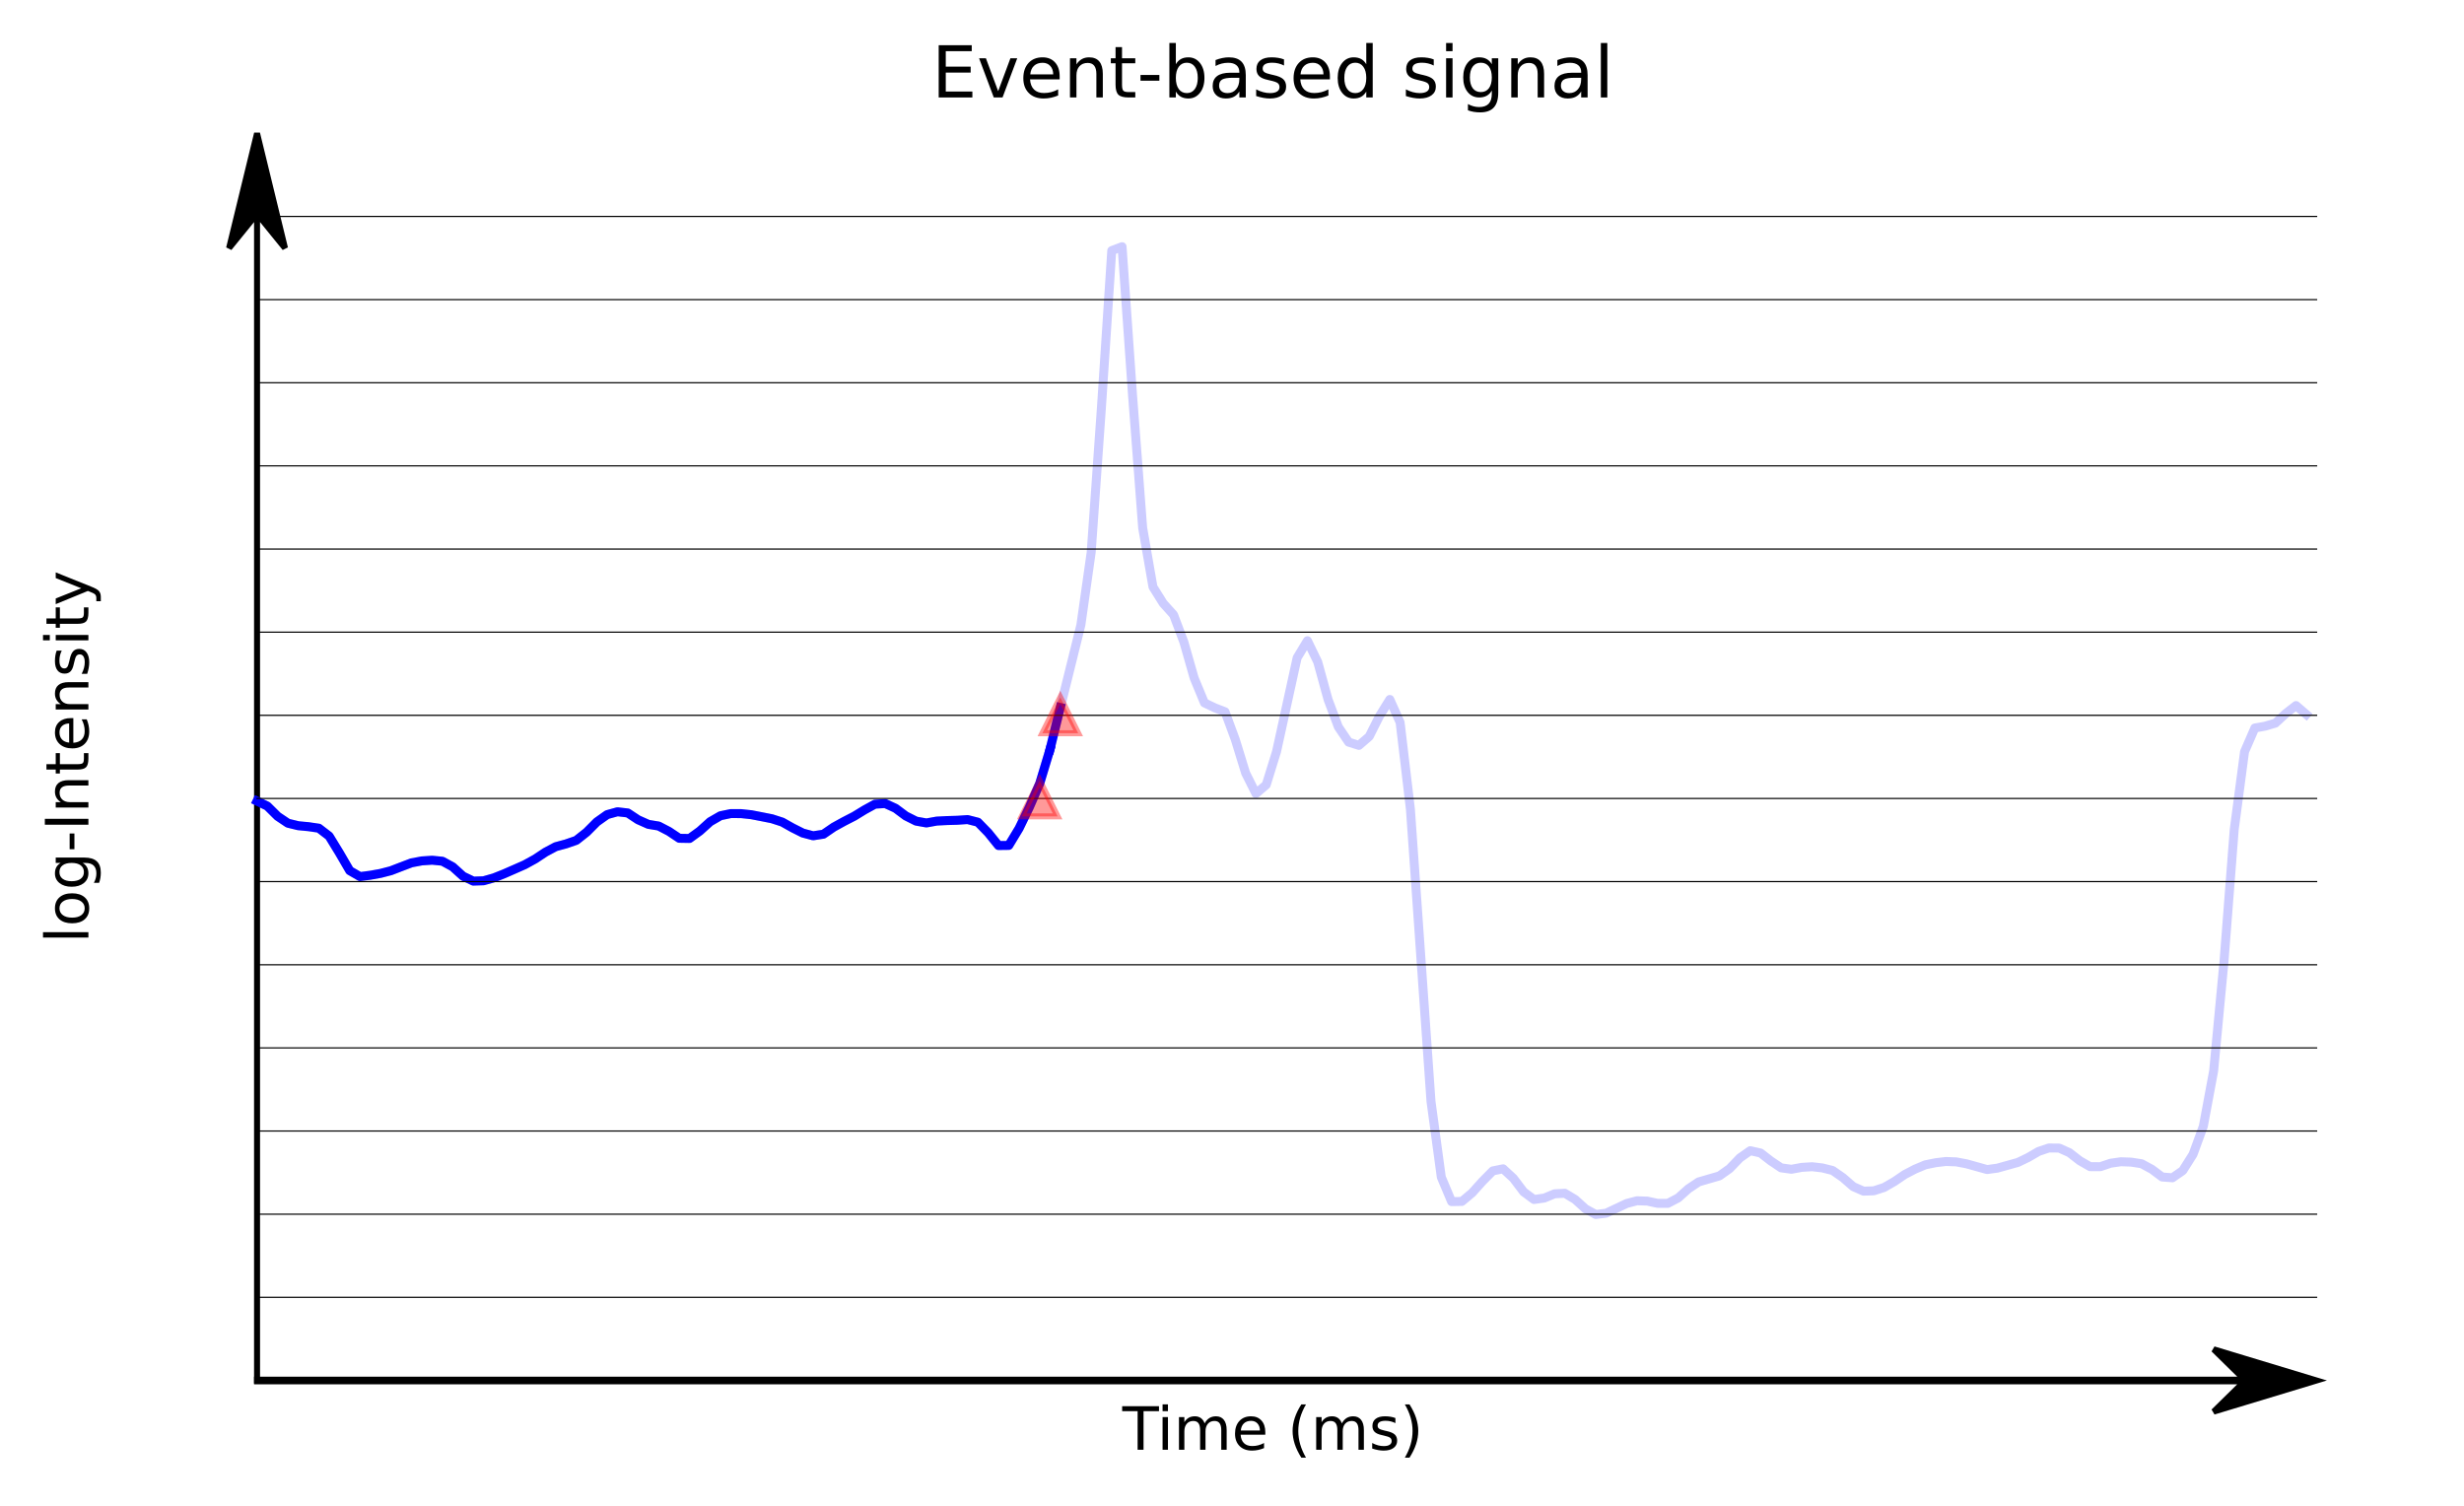
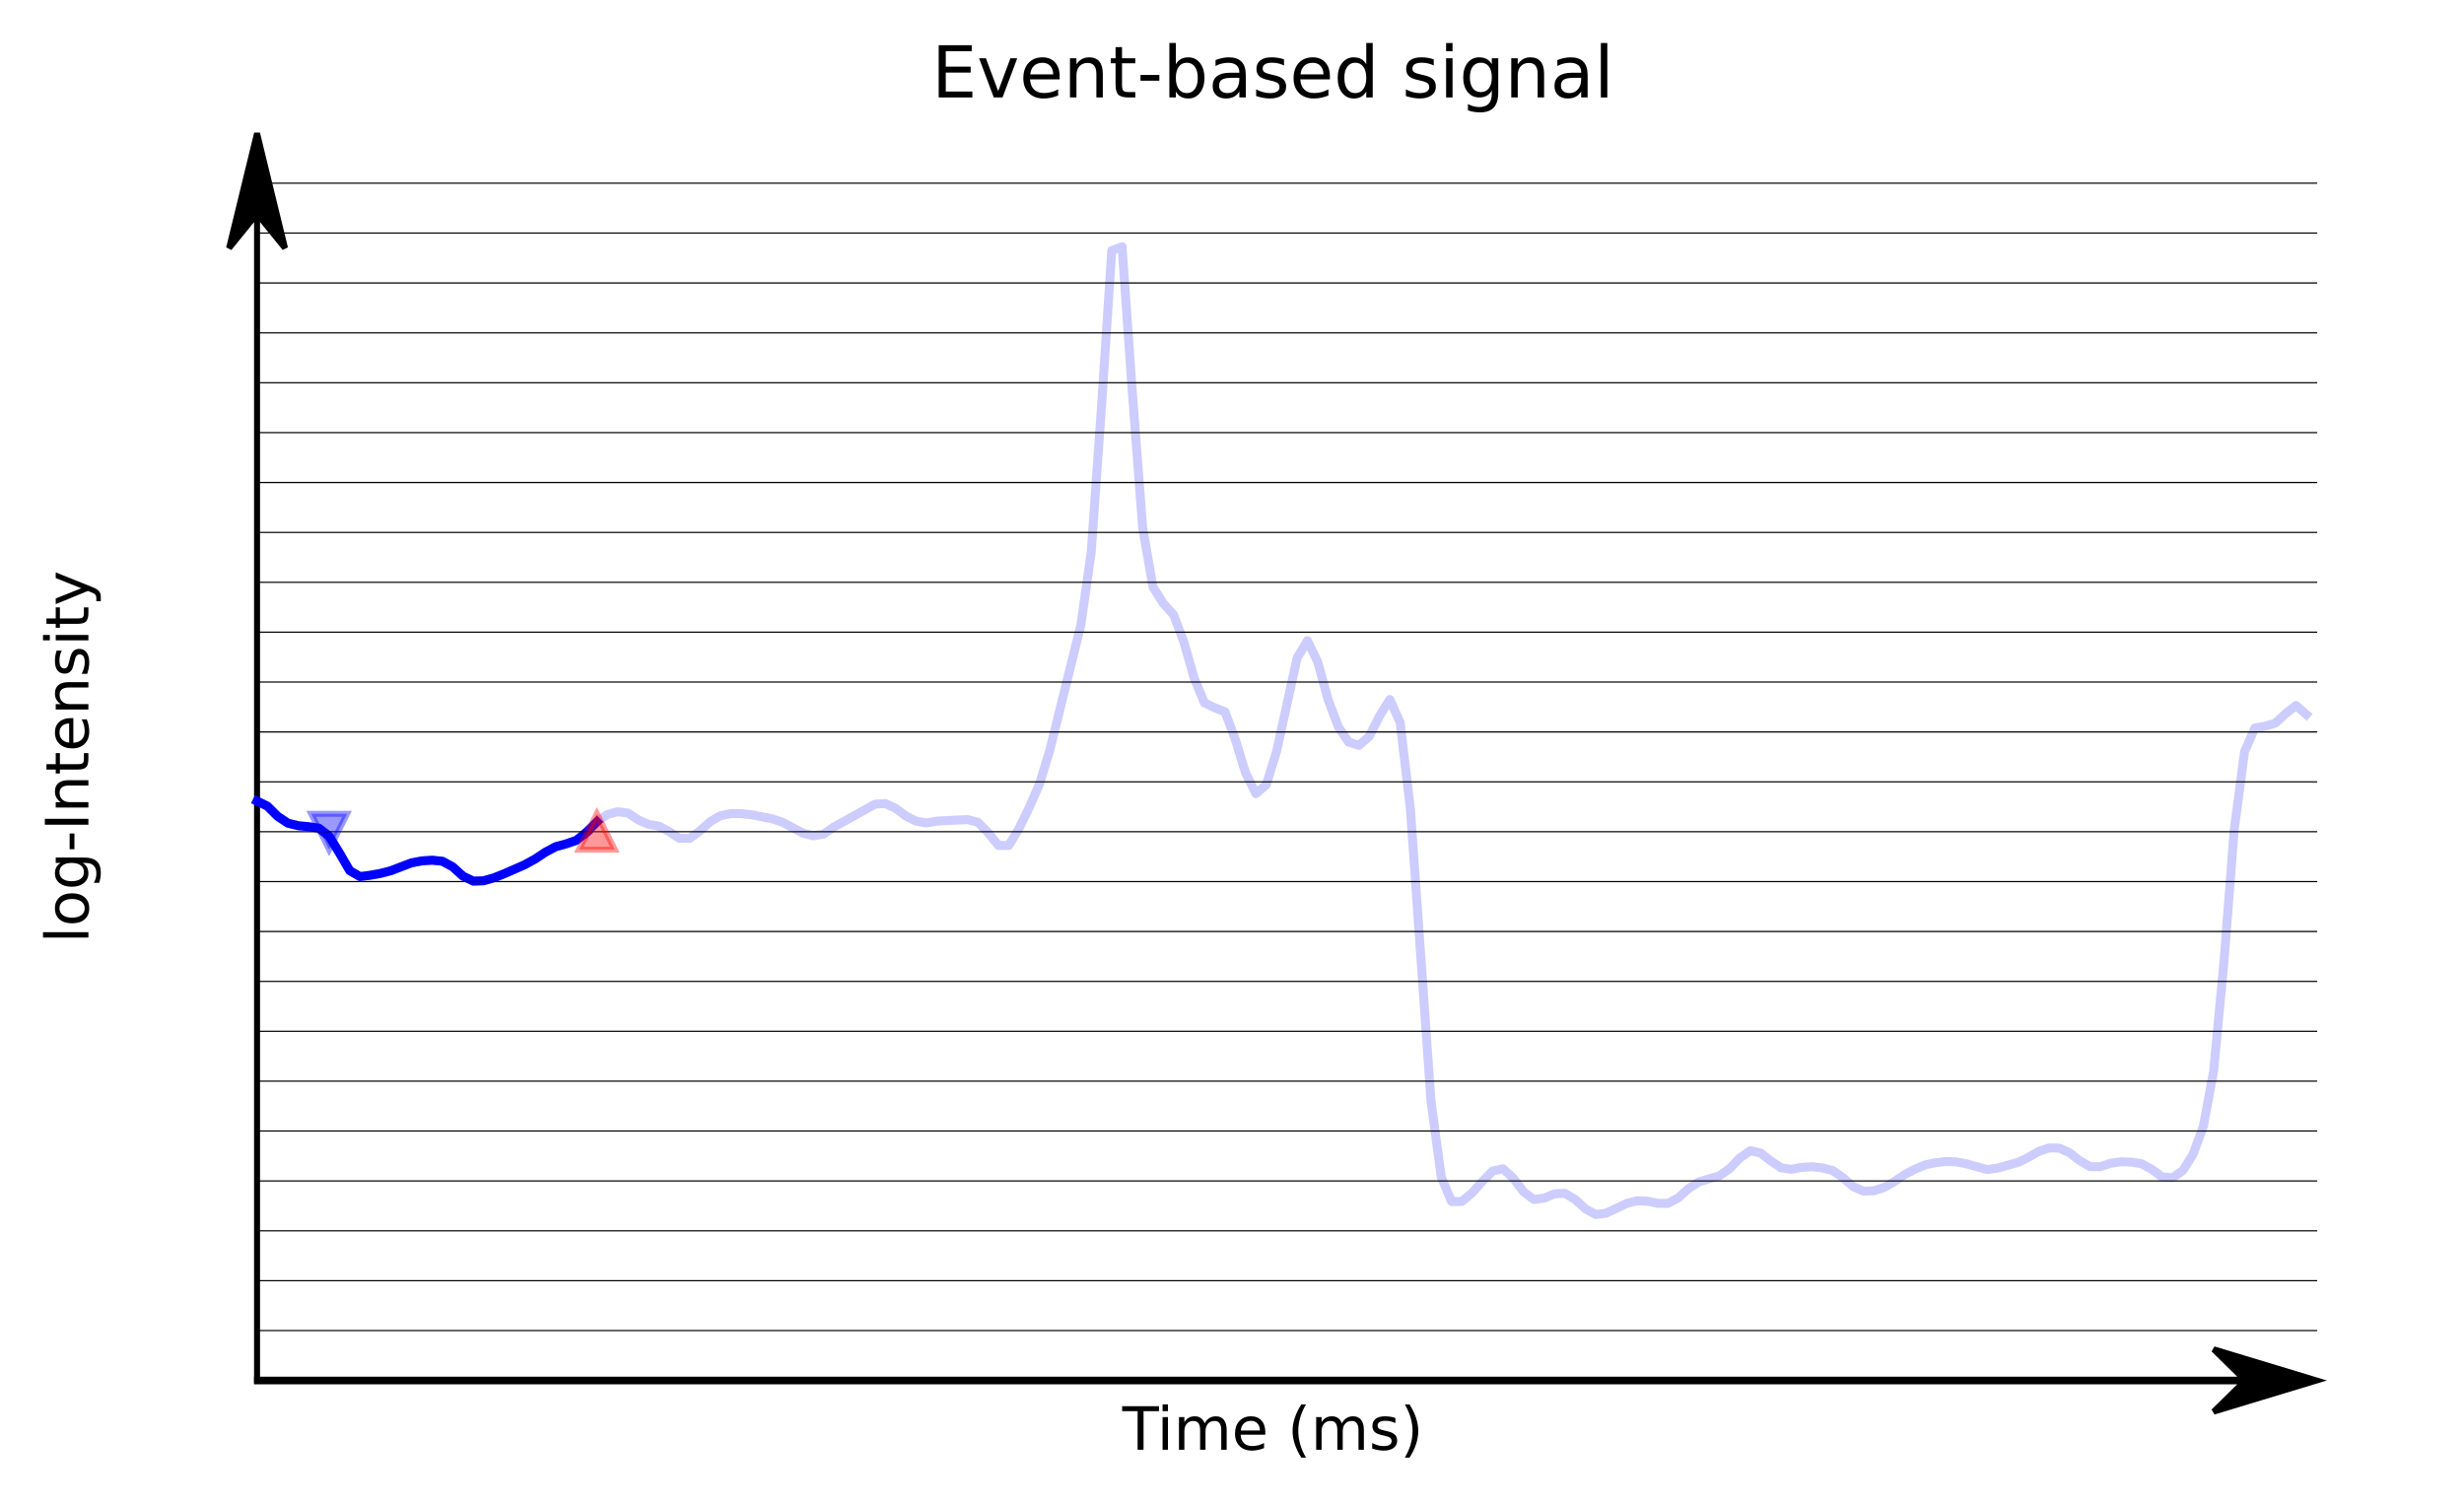
<svg xmlns="http://www.w3.org/2000/svg" xmlns:xlink="http://www.w3.org/1999/xlink" width="412.523pt" height="251.996pt" viewBox="0 0 412.523 251.996" version="1.1">
  <defs>
    <style type="text/css">*{stroke-linejoin: round; stroke-linecap: butt}</style>
  </defs>
  <g id="figure_1">
    <g id="patch_1">
      <path d="M 0 251.996  L 412.523 251.996  L 412.523 0  L 0 0  L 0 251.996  z " style="fill: none" />
    </g>
    <g id="axes_1">
      <g id="patch_2">
        <path d="M 20.878 231.118  L 405.323 231.118  L 405.323 22.318  L 20.878 22.318  L 20.878 231.118  z " style="fill: none" />
      </g>
      <g id="patch_3">
        <path d="M 387.848 231.118  L 370.608 236.338  L 375.78 231.256  L 43.035 231.256  L 43.035 230.98  L 375.78 230.98  L 370.608 225.898  z " style="stroke: #000000; stroke-linejoin: miter" />
      </g>
      <g id="patch_4">
        <path d="M 43.035 22.318  L 47.717 41.54  L 43.036 35.774  L 43.036 231.118  L 43.034 231.118  L 43.034 35.774  L 38.353 41.54  z " style="stroke: #000000; stroke-linejoin: miter" />
      </g>
      <g id="matplotlib.axis_1">
        <g id="text_1">
          <g transform="translate(187.9013 242.7166) scale(0.1 -0.1)">
            <defs>
              <path id="DejaVuSans-54" d="M -19 4666  L 3928 4666  L 3928 4134  L 2272 4134  L 2272 0  L 1638 0  L 1638 4134  L -19 4134  L -19 4666  z " transform="scale(0.015625)" />
              <path id="DejaVuSans-69" d="M 603 3500  L 1178 3500  L 1178 0  L 603 0  L 603 3500  z M 603 4863  L 1178 4863  L 1178 4134  L 603 4134  L 603 4863  z " transform="scale(0.015625)" />
              <path id="DejaVuSans-6d" d="M 3328 2828  Q 3544 3216 3844 3400  Q 4144 3584 4550 3584  Q 5097 3584 5394 3201  Q 5691 2819 5691 2113  L 5691 0  L 5113 0  L 5113 2094  Q 5113 2597 4934 2840  Q 4756 3084 4391 3084  Q 3944 3084 3684 2787  Q 3425 2491 3425 1978  L 3425 0  L 2847 0  L 2847 2094  Q 2847 2600 2669 2842  Q 2491 3084 2119 3084  Q 1678 3084 1418 2786  Q 1159 2488 1159 1978  L 1159 0  L 581 0  L 581 3500  L 1159 3500  L 1159 2956  Q 1356 3278 1631 3431  Q 1906 3584 2284 3584  Q 2666 3584 2933 3390  Q 3200 3197 3328 2828  z " transform="scale(0.015625)" />
              <path id="DejaVuSans-65" d="M 3597 1894  L 3597 1613  L 953 1613  Q 991 1019 1311 708  Q 1631 397 2203 397  Q 2534 397 2845 478  Q 3156 559 3463 722  L 3463 178  Q 3153 47 2828 -22  Q 2503 -91 2169 -91  Q 1331 -91 842 396  Q 353 884 353 1716  Q 353 2575 817 3079  Q 1281 3584 2069 3584  Q 2775 3584 3186 3129  Q 3597 2675 3597 1894  z M 3022 2063  Q 3016 2534 2758 2815  Q 2500 3097 2075 3097  Q 1594 3097 1305 2825  Q 1016 2553 972 2059  L 3022 2063  z " transform="scale(0.015625)" />
              <path id="DejaVuSans-20" transform="scale(0.015625)" />
              <path id="DejaVuSans-28" d="M 1984 4856  Q 1566 4138 1362 3434  Q 1159 2731 1159 2009  Q 1159 1288 1364 580  Q 1569 -128 1984 -844  L 1484 -844  Q 1016 -109 783 600  Q 550 1309 550 2009  Q 550 2706 781 3412  Q 1013 4119 1484 4856  L 1984 4856  z " transform="scale(0.015625)" />
              <path id="DejaVuSans-73" d="M 2834 3397  L 2834 2853  Q 2591 2978 2328 3040  Q 2066 3103 1784 3103  Q 1356 3103 1142 2972  Q 928 2841 928 2578  Q 928 2378 1081 2264  Q 1234 2150 1697 2047  L 1894 2003  Q 2506 1872 2764 1633  Q 3022 1394 3022 966  Q 3022 478 2636 193  Q 2250 -91 1575 -91  Q 1294 -91 989 -36  Q 684 19 347 128  L 347 722  Q 666 556 975 473  Q 1284 391 1588 391  Q 1994 391 2212 530  Q 2431 669 2431 922  Q 2431 1156 2273 1281  Q 2116 1406 1581 1522  L 1381 1569  Q 847 1681 609 1914  Q 372 2147 372 2553  Q 372 3047 722 3315  Q 1072 3584 1716 3584  Q 2034 3584 2315 3537  Q 2597 3491 2834 3397  z " transform="scale(0.015625)" />
              <path id="DejaVuSans-29" d="M 513 4856  L 1013 4856  Q 1481 4119 1714 3412  Q 1947 2706 1947 2009  Q 1947 1309 1714 600  Q 1481 -109 1013 -844  L 513 -844  Q 928 -128 1133 580  Q 1338 1288 1338 2009  Q 1338 2731 1133 3434  Q 928 4138 513 4856  z " transform="scale(0.015625)" />
            </defs>
            <use xlink:href="#DejaVuSans-54" />
            <use xlink:href="#DejaVuSans-69" x="57.959" />
            <use xlink:href="#DejaVuSans-6d" x="85.742" />
            <use xlink:href="#DejaVuSans-65" x="183.154" />
            <use xlink:href="#DejaVuSans-20" x="244.678" />
            <use xlink:href="#DejaVuSans-28" x="276.465" />
            <use xlink:href="#DejaVuSans-6d" x="315.479" />
            <use xlink:href="#DejaVuSans-73" x="412.891" />
            <use xlink:href="#DejaVuSans-29" x="464.99" />
          </g>
        </g>
      </g>
      <g id="matplotlib.axis_2">
        <g id="text_2">
          <g transform="translate(14.79844 157.9072) rotate(-90) scale(0.1 -0.1)">
            <defs>
              <path id="DejaVuSans-6c" d="M 603 4863  L 1178 4863  L 1178 0  L 603 0  L 603 4863  z " transform="scale(0.015625)" />
              <path id="DejaVuSans-6f" d="M 1959 3097  Q 1497 3097 1228 2736  Q 959 2375 959 1747  Q 959 1119 1226 758  Q 1494 397 1959 397  Q 2419 397 2687 759  Q 2956 1122 2956 1747  Q 2956 2369 2687 2733  Q 2419 3097 1959 3097  z M 1959 3584  Q 2709 3584 3137 3096  Q 3566 2609 3566 1747  Q 3566 888 3137 398  Q 2709 -91 1959 -91  Q 1206 -91 779 398  Q 353 888 353 1747  Q 353 2609 779 3096  Q 1206 3584 1959 3584  z " transform="scale(0.015625)" />
              <path id="DejaVuSans-67" d="M 2906 1791  Q 2906 2416 2648 2759  Q 2391 3103 1925 3103  Q 1463 3103 1205 2759  Q 947 2416 947 1791  Q 947 1169 1205 825  Q 1463 481 1925 481  Q 2391 481 2648 825  Q 2906 1169 2906 1791  z M 3481 434  Q 3481 -459 3084 -895  Q 2688 -1331 1869 -1331  Q 1566 -1331 1297 -1286  Q 1028 -1241 775 -1147  L 775 -588  Q 1028 -725 1275 -790  Q 1522 -856 1778 -856  Q 2344 -856 2625 -561  Q 2906 -266 2906 331  L 2906 616  Q 2728 306 2450 153  Q 2172 0 1784 0  Q 1141 0 747 490  Q 353 981 353 1791  Q 353 2603 747 3093  Q 1141 3584 1784 3584  Q 2172 3584 2450 3431  Q 2728 3278 2906 2969  L 2906 3500  L 3481 3500  L 3481 434  z " transform="scale(0.015625)" />
              <path id="DejaVuSans-2d" d="M 313 2009  L 1997 2009  L 1997 1497  L 313 1497  L 313 2009  z " transform="scale(0.015625)" />
              <path id="DejaVuSans-49" d="M 628 4666  L 1259 4666  L 1259 0  L 628 0  L 628 4666  z " transform="scale(0.015625)" />
              <path id="DejaVuSans-6e" d="M 3513 2113  L 3513 0  L 2938 0  L 2938 2094  Q 2938 2591 2744 2837  Q 2550 3084 2163 3084  Q 1697 3084 1428 2787  Q 1159 2491 1159 1978  L 1159 0  L 581 0  L 581 3500  L 1159 3500  L 1159 2956  Q 1366 3272 1645 3428  Q 1925 3584 2291 3584  Q 2894 3584 3203 3211  Q 3513 2838 3513 2113  z " transform="scale(0.015625)" />
              <path id="DejaVuSans-74" d="M 1172 4494  L 1172 3500  L 2356 3500  L 2356 3053  L 1172 3053  L 1172 1153  Q 1172 725 1289 603  Q 1406 481 1766 481  L 2356 481  L 2356 0  L 1766 0  Q 1100 0 847 248  Q 594 497 594 1153  L 594 3053  L 172 3053  L 172 3500  L 594 3500  L 594 4494  L 1172 4494  z " transform="scale(0.015625)" />
              <path id="DejaVuSans-79" d="M 2059 -325  Q 1816 -950 1584 -1140  Q 1353 -1331 966 -1331  L 506 -1331  L 506 -850  L 844 -850  Q 1081 -850 1212 -737  Q 1344 -625 1503 -206  L 1606 56  L 191 3500  L 800 3500  L 1894 763  L 2988 3500  L 3597 3500  L 2059 -325  z " transform="scale(0.015625)" />
            </defs>
            <use xlink:href="#DejaVuSans-6c" />
            <use xlink:href="#DejaVuSans-6f" x="27.783" />
            <use xlink:href="#DejaVuSans-67" x="88.965" />
            <use xlink:href="#DejaVuSans-2d" x="152.441" />
            <use xlink:href="#DejaVuSans-49" x="188.525" />
            <use xlink:href="#DejaVuSans-6e" x="218.018" />
            <use xlink:href="#DejaVuSans-74" x="281.396" />
            <use xlink:href="#DejaVuSans-65" x="320.605" />
            <use xlink:href="#DejaVuSans-6e" x="382.129" />
            <use xlink:href="#DejaVuSans-73" x="445.508" />
            <use xlink:href="#DejaVuSans-69" x="497.607" />
            <use xlink:href="#DejaVuSans-74" x="525.391" />
            <use xlink:href="#DejaVuSans-79" x="564.6" />
          </g>
        </g>
      </g>
      <g id="line2d_1">
-         <path d="M 43.035 134.121  L 44.759 134.957  L 46.483 136.664  L 48.207 137.82  L 49.931 138.24  L 53.379 138.657  L 55.103 139.981  L 58.551 145.763  L 60.275 146.759  L 63.724 146.221  L 65.448 145.774  L 68.896 144.456  L 70.62 144.132  L 72.344 144.017  L 74.068 144.186  L 75.792 145.127  L 77.516 146.688  L 79.24 147.516  L 80.964 147.459  L 82.688 146.968  L 86.136 145.528  L 87.861 144.766  L 89.585 143.818  L 91.309 142.676  L 93.033 141.756  L 94.757 141.288  L 96.481 140.693  L 98.205 139.333  L 99.929 137.604  L 101.653 136.384  L 103.377 135.907  L 105.101 136.106  L 106.825 137.245  L 108.549 138.013  L 110.273 138.295  L 111.997 139.191  L 113.722 140.345  L 115.446 140.375  L 117.17 139.123  L 118.894 137.569  L 120.618 136.573  L 122.342 136.211  L 124.066 136.214  L 125.79 136.4  L 129.238 137.077  L 130.962 137.633  L 134.41 139.468  L 136.134 139.927  L 137.858 139.659  L 139.583 138.476  L 146.479 134.639  L 148.203 134.529  L 149.927 135.323  L 151.651 136.606  L 153.375 137.472  L 155.099 137.778  L 156.823 137.467  L 161.995 137.212  L 163.719 137.654  L 165.444 139.422  L 167.168 141.556  L 168.892 141.535  L 170.616 138.685  L 172.34 135.131  L 174.064 131.185  L 175.788 125.474  L 180.96 104.633  L 182.684 92.493  L 184.408 68.139  L 186.132 41.956  L 187.856 41.3  L 189.58 65.755  L 191.305 88.371  L 193.029 98.262  L 194.753 101.013  L 196.477 102.926  L 198.201 107.48  L 199.925 113.516  L 201.649 117.676  L 203.373 118.498  L 205.097 119.169  L 206.821 123.833  L 208.545 129.429  L 210.269 132.869  L 211.993 131.388  L 213.717 125.829  L 217.166 110.128  L 218.89 107.268  L 220.614 110.831  L 222.338 117.095  L 224.062 121.692  L 225.786 124.246  L 227.51 124.791  L 229.234 123.304  L 230.958 119.879  L 232.682 117.105  L 234.406 120.942  L 236.13 135.474  L 239.578 184.399  L 241.303 197.08  L 243.027 201.174  L 244.751 201.143  L 246.475 199.696  L 248.199 197.775  L 249.923 196.033  L 251.647 195.679  L 253.371 197.271  L 255.095 199.548  L 256.819 200.82  L 258.543 200.577  L 260.267 199.867  L 261.991 199.78  L 263.715 200.818  L 265.439 202.385  L 267.164 203.329  L 268.888 203.116  L 272.336 201.49  L 274.06 201.033  L 275.784 201.088  L 277.508 201.461  L 279.232 201.466  L 280.956 200.562  L 282.68 199.018  L 284.404 197.871  L 287.852 196.871  L 289.576 195.651  L 291.3 193.856  L 293.025 192.646  L 294.749 193.034  L 296.473 194.368  L 298.197 195.521  L 299.921 195.759  L 301.645 195.441  L 303.369 195.331  L 305.093 195.532  L 306.817 195.962  L 308.541 197.16  L 310.265 198.66  L 311.989 199.422  L 313.713 199.364  L 315.437 198.804  L 317.161 197.811  L 318.886 196.639  L 320.61 195.741  L 322.334 195.017  L 324.058 194.663  L 325.782 194.455  L 327.506 194.52  L 329.23 194.844  L 332.678 195.806  L 334.402 195.571  L 337.85 194.608  L 339.574 193.777  L 341.298 192.775  L 343.022 192.193  L 344.747 192.211  L 346.471 192.988  L 348.195 194.326  L 349.919 195.319  L 351.643 195.325  L 353.367 194.743  L 355.091 194.5  L 356.815 194.563  L 358.539 194.83  L 360.263 195.763  L 361.987 197.05  L 363.711 197.183  L 365.435 195.986  L 367.159 193.258  L 368.883 188.554  L 370.608 179.3  L 372.332 161.08  L 374.056 138.854  L 375.78 125.853  L 377.504 121.881  L 379.228 121.574  L 380.952 121.064  L 382.676 119.463  L 384.4 118.122  L 386.124 119.603  L 386.124 119.603  " clip-path="url(#pc0987383db)" style="fill: none; stroke: #0000ff; stroke-opacity: 0.2; stroke-width: 1.5; stroke-linecap: square" />
+         <path d="M 43.035 134.121  L 44.759 134.957  L 46.483 136.664  L 48.207 137.82  L 49.931 138.24  L 53.379 138.657  L 55.103 139.981  L 58.551 145.763  L 60.275 146.759  L 63.724 146.221  L 65.448 145.774  L 68.896 144.456  L 70.62 144.132  L 72.344 144.017  L 74.068 144.186  L 75.792 145.127  L 77.516 146.688  L 79.24 147.516  L 80.964 147.459  L 82.688 146.968  L 86.136 145.528  L 87.861 144.766  L 89.585 143.818  L 91.309 142.676  L 93.033 141.756  L 94.757 141.288  L 96.481 140.693  L 98.205 139.333  L 99.929 137.604  L 101.653 136.384  L 103.377 135.907  L 105.101 136.106  L 106.825 137.245  L 108.549 138.013  L 110.273 138.295  L 111.997 139.191  L 113.722 140.345  L 115.446 140.375  L 117.17 139.123  L 118.894 137.569  L 120.618 136.573  L 122.342 136.211  L 124.066 136.214  L 125.79 136.4  L 129.238 137.077  L 130.962 137.633  L 134.41 139.468  L 136.134 139.927  L 137.858 139.659  L 139.583 138.476  L 146.479 134.639  L 148.203 134.529  L 149.927 135.323  L 151.651 136.606  L 153.375 137.472  L 155.099 137.778  L 156.823 137.467  L 161.995 137.212  L 163.719 137.654  L 165.444 139.422  L 167.168 141.556  L 168.892 141.535  L 170.616 138.685  L 172.34 135.131  L 174.064 131.185  L 175.788 125.474  L 180.96 104.633  L 182.684 92.493  L 184.408 68.139  L 186.132 41.956  L 187.856 41.3  L 189.58 65.755  L 191.305 88.371  L 193.029 98.262  L 194.753 101.013  L 196.477 102.926  L 198.201 107.48  L 199.925 113.516  L 201.649 117.676  L 203.373 118.498  L 205.097 119.169  L 206.821 123.833  L 208.545 129.429  L 210.269 132.869  L 211.993 131.388  L 213.717 125.829  L 217.166 110.128  L 218.89 107.268  L 220.614 110.831  L 222.338 117.095  L 224.062 121.692  L 225.786 124.246  L 227.51 124.791  L 229.234 123.304  L 230.958 119.879  L 232.682 117.105  L 234.406 120.942  L 236.13 135.474  L 239.578 184.399  L 241.303 197.08  L 243.027 201.174  L 244.751 201.143  L 246.475 199.696  L 248.199 197.775  L 249.923 196.033  L 251.647 195.679  L 253.371 197.271  L 255.095 199.548  L 256.819 200.82  L 258.543 200.577  L 260.267 199.867  L 261.991 199.78  L 263.715 200.818  L 265.439 202.385  L 267.164 203.329  L 268.888 203.116  L 272.336 201.49  L 274.06 201.033  L 275.784 201.088  L 277.508 201.461  L 279.232 201.466  L 280.956 200.562  L 282.68 199.018  L 284.404 197.871  L 287.852 196.871  L 289.576 195.651  L 291.3 193.856  L 293.025 192.646  L 294.749 193.034  L 296.473 194.368  L 298.197 195.521  L 299.921 195.759  L 301.645 195.441  L 303.369 195.331  L 305.093 195.532  L 306.817 195.962  L 308.541 197.16  L 310.265 198.66  L 311.989 199.422  L 313.713 199.364  L 315.437 198.804  L 317.161 197.811  L 318.886 196.639  L 320.61 195.741  L 322.334 195.017  L 324.058 194.663  L 325.782 194.455  L 327.506 194.52  L 329.23 194.844  L 332.678 195.806  L 334.402 195.571  L 337.85 194.608  L 339.574 193.777  L 341.298 192.775  L 343.022 192.193  L 344.747 192.211  L 346.471 192.988  L 348.195 194.326  L 349.919 195.319  L 351.643 195.325  L 353.367 194.743  L 355.091 194.5  L 356.815 194.563  L 358.539 194.83  L 360.263 195.763  L 361.987 197.05  L 363.711 197.183  L 365.435 195.986  L 367.159 193.258  L 368.883 188.554  L 370.608 179.3  L 372.332 161.08  L 374.056 138.854  L 375.78 125.853  L 377.504 121.881  L 379.228 121.574  L 380.952 121.064  L 382.676 119.463  L 384.4 118.122  L 386.124 119.603  L 386.124 119.603  " clip-path="url(#p94777b0290)" style="fill: none; stroke: #0000ff; stroke-opacity: 0.2; stroke-width: 1.5; stroke-linecap: square" />
      </g>
      <g id="line2d_2">
-         <path d="M 43.035 134.121  L 44.759 134.957  L 46.483 136.664  L 48.207 137.82  L 49.931 138.24  L 51.655 138.398  L 53.379 138.657  L 55.103 139.981  L 56.827 142.794  L 58.551 145.763  L 60.275 146.759  L 62 146.537  L 63.724 146.221  L 65.448 145.774  L 67.172 145.109  L 68.896 144.456  L 70.62 144.132  L 72.344 144.017  L 74.068 144.186  L 75.792 145.127  L 77.516 146.688  L 79.24 147.516  L 80.964 147.459  L 82.688 146.968  L 84.412 146.287  L 86.136 145.528  L 87.861 144.766  L 89.585 143.818  L 91.309 142.676  L 93.033 141.756  L 94.757 141.288  L 96.481 140.693  L 98.205 139.333  L 99.929 137.604  L 101.653 136.384  L 103.377 135.907  L 105.101 136.106  L 106.825 137.245  L 108.549 138.013  L 110.273 138.295  L 111.997 139.191  L 113.722 140.345  L 115.446 140.375  L 117.17 139.123  L 118.894 137.569  L 120.618 136.573  L 122.342 136.211  L 124.066 136.214  L 125.79 136.4  L 127.514 136.734  L 129.238 137.077  L 130.962 137.633  L 132.686 138.606  L 134.41 139.468  L 136.134 139.927  L 137.858 139.659  L 139.583 138.476  L 141.307 137.528  L 143.031 136.648  L 144.755 135.583  L 146.479 134.639  L 148.203 134.529  L 149.927 135.323  L 151.651 136.606  L 153.375 137.472  L 155.099 137.778  L 156.823 137.467  L 158.547 137.379  L 160.271 137.333  L 161.995 137.212  L 163.719 137.654  L 165.444 139.422  L 167.168 141.556  L 168.892 141.535  L 170.616 138.685  L 172.34 135.131  L 174.064 131.185  L 175.788 125.474  " clip-path="url(#pc0987383db)" style="fill: none; stroke: #0000ff; stroke-width: 1.5; stroke-linecap: square" />
+         <path d="M 43.035 134.121  L 44.759 134.957  L 46.483 136.664  L 48.207 137.82  L 49.931 138.24  L 51.655 138.398  L 53.379 138.657  L 55.103 139.981  L 56.827 142.794  L 58.551 145.763  L 60.275 146.759  L 62 146.537  L 63.724 146.221  L 65.448 145.774  L 67.172 145.109  L 68.896 144.456  L 70.62 144.132  L 72.344 144.017  L 74.068 144.186  L 75.792 145.127  L 77.516 146.688  L 79.24 147.516  L 80.964 147.459  L 82.688 146.968  L 84.412 146.287  L 86.136 145.528  L 87.861 144.766  L 89.585 143.818  L 91.309 142.676  L 93.033 141.756  L 94.757 141.288  L 96.481 140.693  L 98.205 139.333  " clip-path="url(#p94777b0290)" style="fill: none; stroke: #0000ff; stroke-width: 1.5; stroke-linecap: square" />
      </g>
      <g id="line2d_3">
-         <path d="M 175.788 125.474  L 177.512 118.444  " clip-path="url(#pc0987383db)" style="fill: none; stroke: #0000ff; stroke-width: 1.5; stroke-linecap: square" />
+         <path d="M 98.205 139.333  L 99.929 137.604  " clip-path="url(#p94777b0290)" style="fill: none; stroke: #0000ff; stroke-width: 1.5; stroke-linecap: square" />
      </g>
      <g id="line2d_4">
-         <path d="M 43.035 231.118  L 387.848 231.118  " clip-path="url(#pc0987383db)" style="fill: none; stroke: #000000; stroke-width: 0.2; stroke-linecap: square" />
+         <path d="M 43.035 231.118  L 387.848 231.118  " clip-path="url(#p94777b0290)" style="fill: none; stroke: #000000; stroke-width: 0.2; stroke-linecap: square" />
      </g>
      <g id="line2d_5">
-         <path d="M 43.035 217.198  L 387.848 217.198  " clip-path="url(#pc0987383db)" style="fill: none; stroke: #000000; stroke-width: 0.2; stroke-linecap: square" />
+         <path d="M 43.035 222.766  L 387.848 222.766  " clip-path="url(#p94777b0290)" style="fill: none; stroke: #000000; stroke-width: 0.2; stroke-linecap: square" />
      </g>
      <g id="line2d_6">
-         <path d="M 43.035 203.278  L 387.848 203.278  " clip-path="url(#pc0987383db)" style="fill: none; stroke: #000000; stroke-width: 0.2; stroke-linecap: square" />
+         <path d="M 43.035 214.414  L 387.848 214.414  " clip-path="url(#p94777b0290)" style="fill: none; stroke: #000000; stroke-width: 0.2; stroke-linecap: square" />
      </g>
      <g id="line2d_7">
-         <path d="M 43.035 189.358  L 387.848 189.358  " clip-path="url(#pc0987383db)" style="fill: none; stroke: #000000; stroke-width: 0.2; stroke-linecap: square" />
+         <path d="M 43.035 206.062  L 387.848 206.062  " clip-path="url(#p94777b0290)" style="fill: none; stroke: #000000; stroke-width: 0.2; stroke-linecap: square" />
      </g>
      <g id="line2d_8">
-         <path d="M 43.035 175.438  L 387.848 175.438  " clip-path="url(#pc0987383db)" style="fill: none; stroke: #000000; stroke-width: 0.2; stroke-linecap: square" />
+         <path d="M 43.035 197.71  L 387.848 197.71  " clip-path="url(#p94777b0290)" style="fill: none; stroke: #000000; stroke-width: 0.2; stroke-linecap: square" />
      </g>
      <g id="line2d_9">
-         <path d="M 43.035 161.518  L 387.848 161.518  " clip-path="url(#pc0987383db)" style="fill: none; stroke: #000000; stroke-width: 0.2; stroke-linecap: square" />
+         <path d="M 43.035 189.358  L 387.848 189.358  " clip-path="url(#p94777b0290)" style="fill: none; stroke: #000000; stroke-width: 0.2; stroke-linecap: square" />
      </g>
      <g id="line2d_10">
-         <path d="M 43.035 147.598  L 387.848 147.598  " clip-path="url(#pc0987383db)" style="fill: none; stroke: #000000; stroke-width: 0.2; stroke-linecap: square" />
+         <path d="M 43.035 181.006  L 387.848 181.006  " clip-path="url(#p94777b0290)" style="fill: none; stroke: #000000; stroke-width: 0.2; stroke-linecap: square" />
      </g>
      <g id="line2d_11">
-         <path d="M 43.035 133.678  L 387.848 133.678  " clip-path="url(#pc0987383db)" style="fill: none; stroke: #000000; stroke-width: 0.2; stroke-linecap: square" />
+         <path d="M 43.035 172.654  L 387.848 172.654  " clip-path="url(#p94777b0290)" style="fill: none; stroke: #000000; stroke-width: 0.2; stroke-linecap: square" />
      </g>
      <g id="line2d_12">
-         <path d="M 43.035 119.758  L 387.848 119.758  " clip-path="url(#pc0987383db)" style="fill: none; stroke: #000000; stroke-width: 0.2; stroke-linecap: square" />
+         <path d="M 43.035 164.302  L 387.848 164.302  " clip-path="url(#p94777b0290)" style="fill: none; stroke: #000000; stroke-width: 0.2; stroke-linecap: square" />
      </g>
      <g id="line2d_13">
-         <path d="M 43.035 105.838  L 387.848 105.838  " clip-path="url(#pc0987383db)" style="fill: none; stroke: #000000; stroke-width: 0.2; stroke-linecap: square" />
+         <path d="M 43.035 155.95  L 387.848 155.95  " clip-path="url(#p94777b0290)" style="fill: none; stroke: #000000; stroke-width: 0.2; stroke-linecap: square" />
      </g>
      <g id="line2d_14">
-         <path d="M 43.035 91.918  L 387.848 91.918  " clip-path="url(#pc0987383db)" style="fill: none; stroke: #000000; stroke-width: 0.2; stroke-linecap: square" />
+         <path d="M 43.035 147.598  L 387.848 147.598  " clip-path="url(#p94777b0290)" style="fill: none; stroke: #000000; stroke-width: 0.2; stroke-linecap: square" />
      </g>
      <g id="line2d_15">
-         <path d="M 43.035 77.998  L 387.848 77.998  " clip-path="url(#pc0987383db)" style="fill: none; stroke: #000000; stroke-width: 0.2; stroke-linecap: square" />
+         <path d="M 43.035 139.246  L 387.848 139.246  " clip-path="url(#p94777b0290)" style="fill: none; stroke: #000000; stroke-width: 0.2; stroke-linecap: square" />
      </g>
      <g id="line2d_16">
-         <path d="M 43.035 64.078  L 387.848 64.078  " clip-path="url(#pc0987383db)" style="fill: none; stroke: #000000; stroke-width: 0.2; stroke-linecap: square" />
+         <path d="M 43.035 130.894  L 387.848 130.894  " clip-path="url(#p94777b0290)" style="fill: none; stroke: #000000; stroke-width: 0.2; stroke-linecap: square" />
      </g>
      <g id="line2d_17">
-         <path d="M 43.035 50.158  L 387.848 50.158  " clip-path="url(#pc0987383db)" style="fill: none; stroke: #000000; stroke-width: 0.2; stroke-linecap: square" />
+         <path d="M 43.035 122.542  L 387.848 122.542  " clip-path="url(#p94777b0290)" style="fill: none; stroke: #000000; stroke-width: 0.2; stroke-linecap: square" />
      </g>
      <g id="line2d_18">
-         <path d="M 43.035 36.238  L 387.848 36.238  " clip-path="url(#pc0987383db)" style="fill: none; stroke: #000000; stroke-width: 0.2; stroke-linecap: square" />
+         <path d="M 43.035 114.19  L 387.848 114.19  " clip-path="url(#p94777b0290)" style="fill: none; stroke: #000000; stroke-width: 0.2; stroke-linecap: square" />
      </g>
      <g id="line2d_19">
+         <path d="M 43.035 105.838  L 387.848 105.838  " clip-path="url(#p94777b0290)" style="fill: none; stroke: #000000; stroke-width: 0.2; stroke-linecap: square" />
+       </g>
+       <g id="line2d_20">
+         <path d="M 43.035 97.486  L 387.848 97.486  " clip-path="url(#p94777b0290)" style="fill: none; stroke: #000000; stroke-width: 0.2; stroke-linecap: square" />
+       </g>
+       <g id="line2d_21">
+         <path d="M 43.035 89.134  L 387.848 89.134  " clip-path="url(#p94777b0290)" style="fill: none; stroke: #000000; stroke-width: 0.2; stroke-linecap: square" />
+       </g>
+       <g id="line2d_22">
+         <path d="M 43.035 80.782  L 387.848 80.782  " clip-path="url(#p94777b0290)" style="fill: none; stroke: #000000; stroke-width: 0.2; stroke-linecap: square" />
+       </g>
+       <g id="line2d_23">
+         <path d="M 43.035 72.43  L 387.848 72.43  " clip-path="url(#p94777b0290)" style="fill: none; stroke: #000000; stroke-width: 0.2; stroke-linecap: square" />
+       </g>
+       <g id="line2d_24">
+         <path d="M 43.035 64.078  L 387.848 64.078  " clip-path="url(#p94777b0290)" style="fill: none; stroke: #000000; stroke-width: 0.2; stroke-linecap: square" />
+       </g>
+       <g id="line2d_25">
+         <path d="M 43.035 55.726  L 387.848 55.726  " clip-path="url(#p94777b0290)" style="fill: none; stroke: #000000; stroke-width: 0.2; stroke-linecap: square" />
+       </g>
+       <g id="line2d_26">
+         <path d="M 43.035 47.374  L 387.848 47.374  " clip-path="url(#p94777b0290)" style="fill: none; stroke: #000000; stroke-width: 0.2; stroke-linecap: square" />
+       </g>
+       <g id="line2d_27">
+         <path d="M 43.035 39.022  L 387.848 39.022  " clip-path="url(#p94777b0290)" style="fill: none; stroke: #000000; stroke-width: 0.2; stroke-linecap: square" />
+       </g>
+       <g id="line2d_28">
+         <path d="M 43.035 30.67  L 387.848 30.67  " clip-path="url(#p94777b0290)" style="fill: none; stroke: #000000; stroke-width: 0.2; stroke-linecap: square" />
+       </g>
+       <g id="line2d_29">
        <defs>
-           <path id="m38ffcbb895" d="M 0 -3  L -3 3  L 3 3  z " style="stroke: #ff0000; stroke-opacity: 0.4; stroke-linejoin: miter" />
+           <path id="m38ccd009a4" d="M -0 3  L 3 -3  L -3 -3  z " style="stroke: #0000ff; stroke-opacity: 0.4; stroke-linejoin: miter" />
        </defs>
-         <g clip-path="url(#pc0987383db)">
-           <use xlink:href="#m38ffcbb895" x="174.064" y="133.678" style="fill: #ff0000; fill-opacity: 0.4; stroke: #ff0000; stroke-opacity: 0.4; stroke-linejoin: miter" />
-         </g>
-       </g>
-       <g id="line2d_20">
-         <g clip-path="url(#pc0987383db)">
-           <use xlink:href="#m38ffcbb895" x="177.512" y="119.758" style="fill: #ff0000; fill-opacity: 0.4; stroke: #ff0000; stroke-opacity: 0.4; stroke-linejoin: miter" />
+         <g clip-path="url(#p94777b0290)">
+           <use xlink:href="#m38ccd009a4" x="55.103" y="139.246" style="fill: #0000ff; fill-opacity: 0.4; stroke: #0000ff; stroke-opacity: 0.4; stroke-linejoin: miter" />
+         </g>
+       </g>
+       <g id="line2d_30">
+         <defs>
+           <path id="m3ebeb9d075" d="M 0 -3  L -3 3  L 3 3  z " style="stroke: #ff0000; stroke-opacity: 0.4; stroke-linejoin: miter" />
+         </defs>
+         <g clip-path="url(#p94777b0290)">
+           <use xlink:href="#m3ebeb9d075" x="99.929" y="139.246" style="fill: #ff0000; fill-opacity: 0.4; stroke: #ff0000; stroke-opacity: 0.4; stroke-linejoin: miter" />
        </g>
      </g>
      <g id="text_3">
        <g transform="translate(155.9796 16.31812) scale(0.12 -0.12)">
          <defs>
            <path id="DejaVuSans-45" d="M 628 4666  L 3578 4666  L 3578 4134  L 1259 4134  L 1259 2753  L 3481 2753  L 3481 2222  L 1259 2222  L 1259 531  L 3634 531  L 3634 0  L 628 0  L 628 4666  z " transform="scale(0.015625)" />
            <path id="DejaVuSans-76" d="M 191 3500  L 800 3500  L 1894 563  L 2988 3500  L 3597 3500  L 2284 0  L 1503 0  L 191 3500  z " transform="scale(0.015625)" />
            <path id="DejaVuSans-62" d="M 3116 1747  Q 3116 2381 2855 2742  Q 2594 3103 2138 3103  Q 1681 3103 1420 2742  Q 1159 2381 1159 1747  Q 1159 1113 1420 752  Q 1681 391 2138 391  Q 2594 391 2855 752  Q 3116 1113 3116 1747  z M 1159 2969  Q 1341 3281 1617 3432  Q 1894 3584 2278 3584  Q 2916 3584 3314 3078  Q 3713 2572 3713 1747  Q 3713 922 3314 415  Q 2916 -91 2278 -91  Q 1894 -91 1617 61  Q 1341 213 1159 525  L 1159 0  L 581 0  L 581 4863  L 1159 4863  L 1159 2969  z " transform="scale(0.015625)" />
            <path id="DejaVuSans-61" d="M 2194 1759  Q 1497 1759 1228 1600  Q 959 1441 959 1056  Q 959 750 1161 570  Q 1363 391 1709 391  Q 2188 391 2477 730  Q 2766 1069 2766 1631  L 2766 1759  L 2194 1759  z M 3341 1997  L 3341 0  L 2766 0  L 2766 531  Q 2569 213 2275 61  Q 1981 -91 1556 -91  Q 1019 -91 701 211  Q 384 513 384 1019  Q 384 1609 779 1909  Q 1175 2209 1959 2209  L 2766 2209  L 2766 2266  Q 2766 2663 2505 2880  Q 2244 3097 1772 3097  Q 1472 3097 1187 3025  Q 903 2953 641 2809  L 641 3341  Q 956 3463 1253 3523  Q 1550 3584 1831 3584  Q 2591 3584 2966 3190  Q 3341 2797 3341 1997  z " transform="scale(0.015625)" />
            <path id="DejaVuSans-64" d="M 2906 2969  L 2906 4863  L 3481 4863  L 3481 0  L 2906 0  L 2906 525  Q 2725 213 2448 61  Q 2172 -91 1784 -91  Q 1150 -91 751 415  Q 353 922 353 1747  Q 353 2572 751 3078  Q 1150 3584 1784 3584  Q 2172 3584 2448 3432  Q 2725 3281 2906 2969  z M 947 1747  Q 947 1113 1208 752  Q 1469 391 1925 391  Q 2381 391 2643 752  Q 2906 1113 2906 1747  Q 2906 2381 2643 2742  Q 2381 3103 1925 3103  Q 1469 3103 1208 2742  Q 947 2381 947 1747  z " transform="scale(0.015625)" />
          </defs>
          <use xlink:href="#DejaVuSans-45" />
          <use xlink:href="#DejaVuSans-76" x="63.184" />
          <use xlink:href="#DejaVuSans-65" x="122.363" />
          <use xlink:href="#DejaVuSans-6e" x="183.887" />
          <use xlink:href="#DejaVuSans-74" x="247.266" />
          <use xlink:href="#DejaVuSans-2d" x="286.475" />
          <use xlink:href="#DejaVuSans-62" x="322.559" />
          <use xlink:href="#DejaVuSans-61" x="386.035" />
          <use xlink:href="#DejaVuSans-73" x="447.314" />
          <use xlink:href="#DejaVuSans-65" x="499.414" />
          <use xlink:href="#DejaVuSans-64" x="560.938" />
          <use xlink:href="#DejaVuSans-20" x="624.414" />
          <use xlink:href="#DejaVuSans-73" x="656.201" />
          <use xlink:href="#DejaVuSans-69" x="708.301" />
          <use xlink:href="#DejaVuSans-67" x="736.084" />
          <use xlink:href="#DejaVuSans-6e" x="799.561" />
          <use xlink:href="#DejaVuSans-61" x="862.939" />
          <use xlink:href="#DejaVuSans-6c" x="924.219" />
        </g>
      </g>
    </g>
  </g>
  <defs>
-     <clipPath id="pc0987383db">
+     <clipPath id="p94777b0290">
      <rect x="20.878" y="22.318" width="384.445" height="208.8" />
    </clipPath>
  </defs>
</svg>
